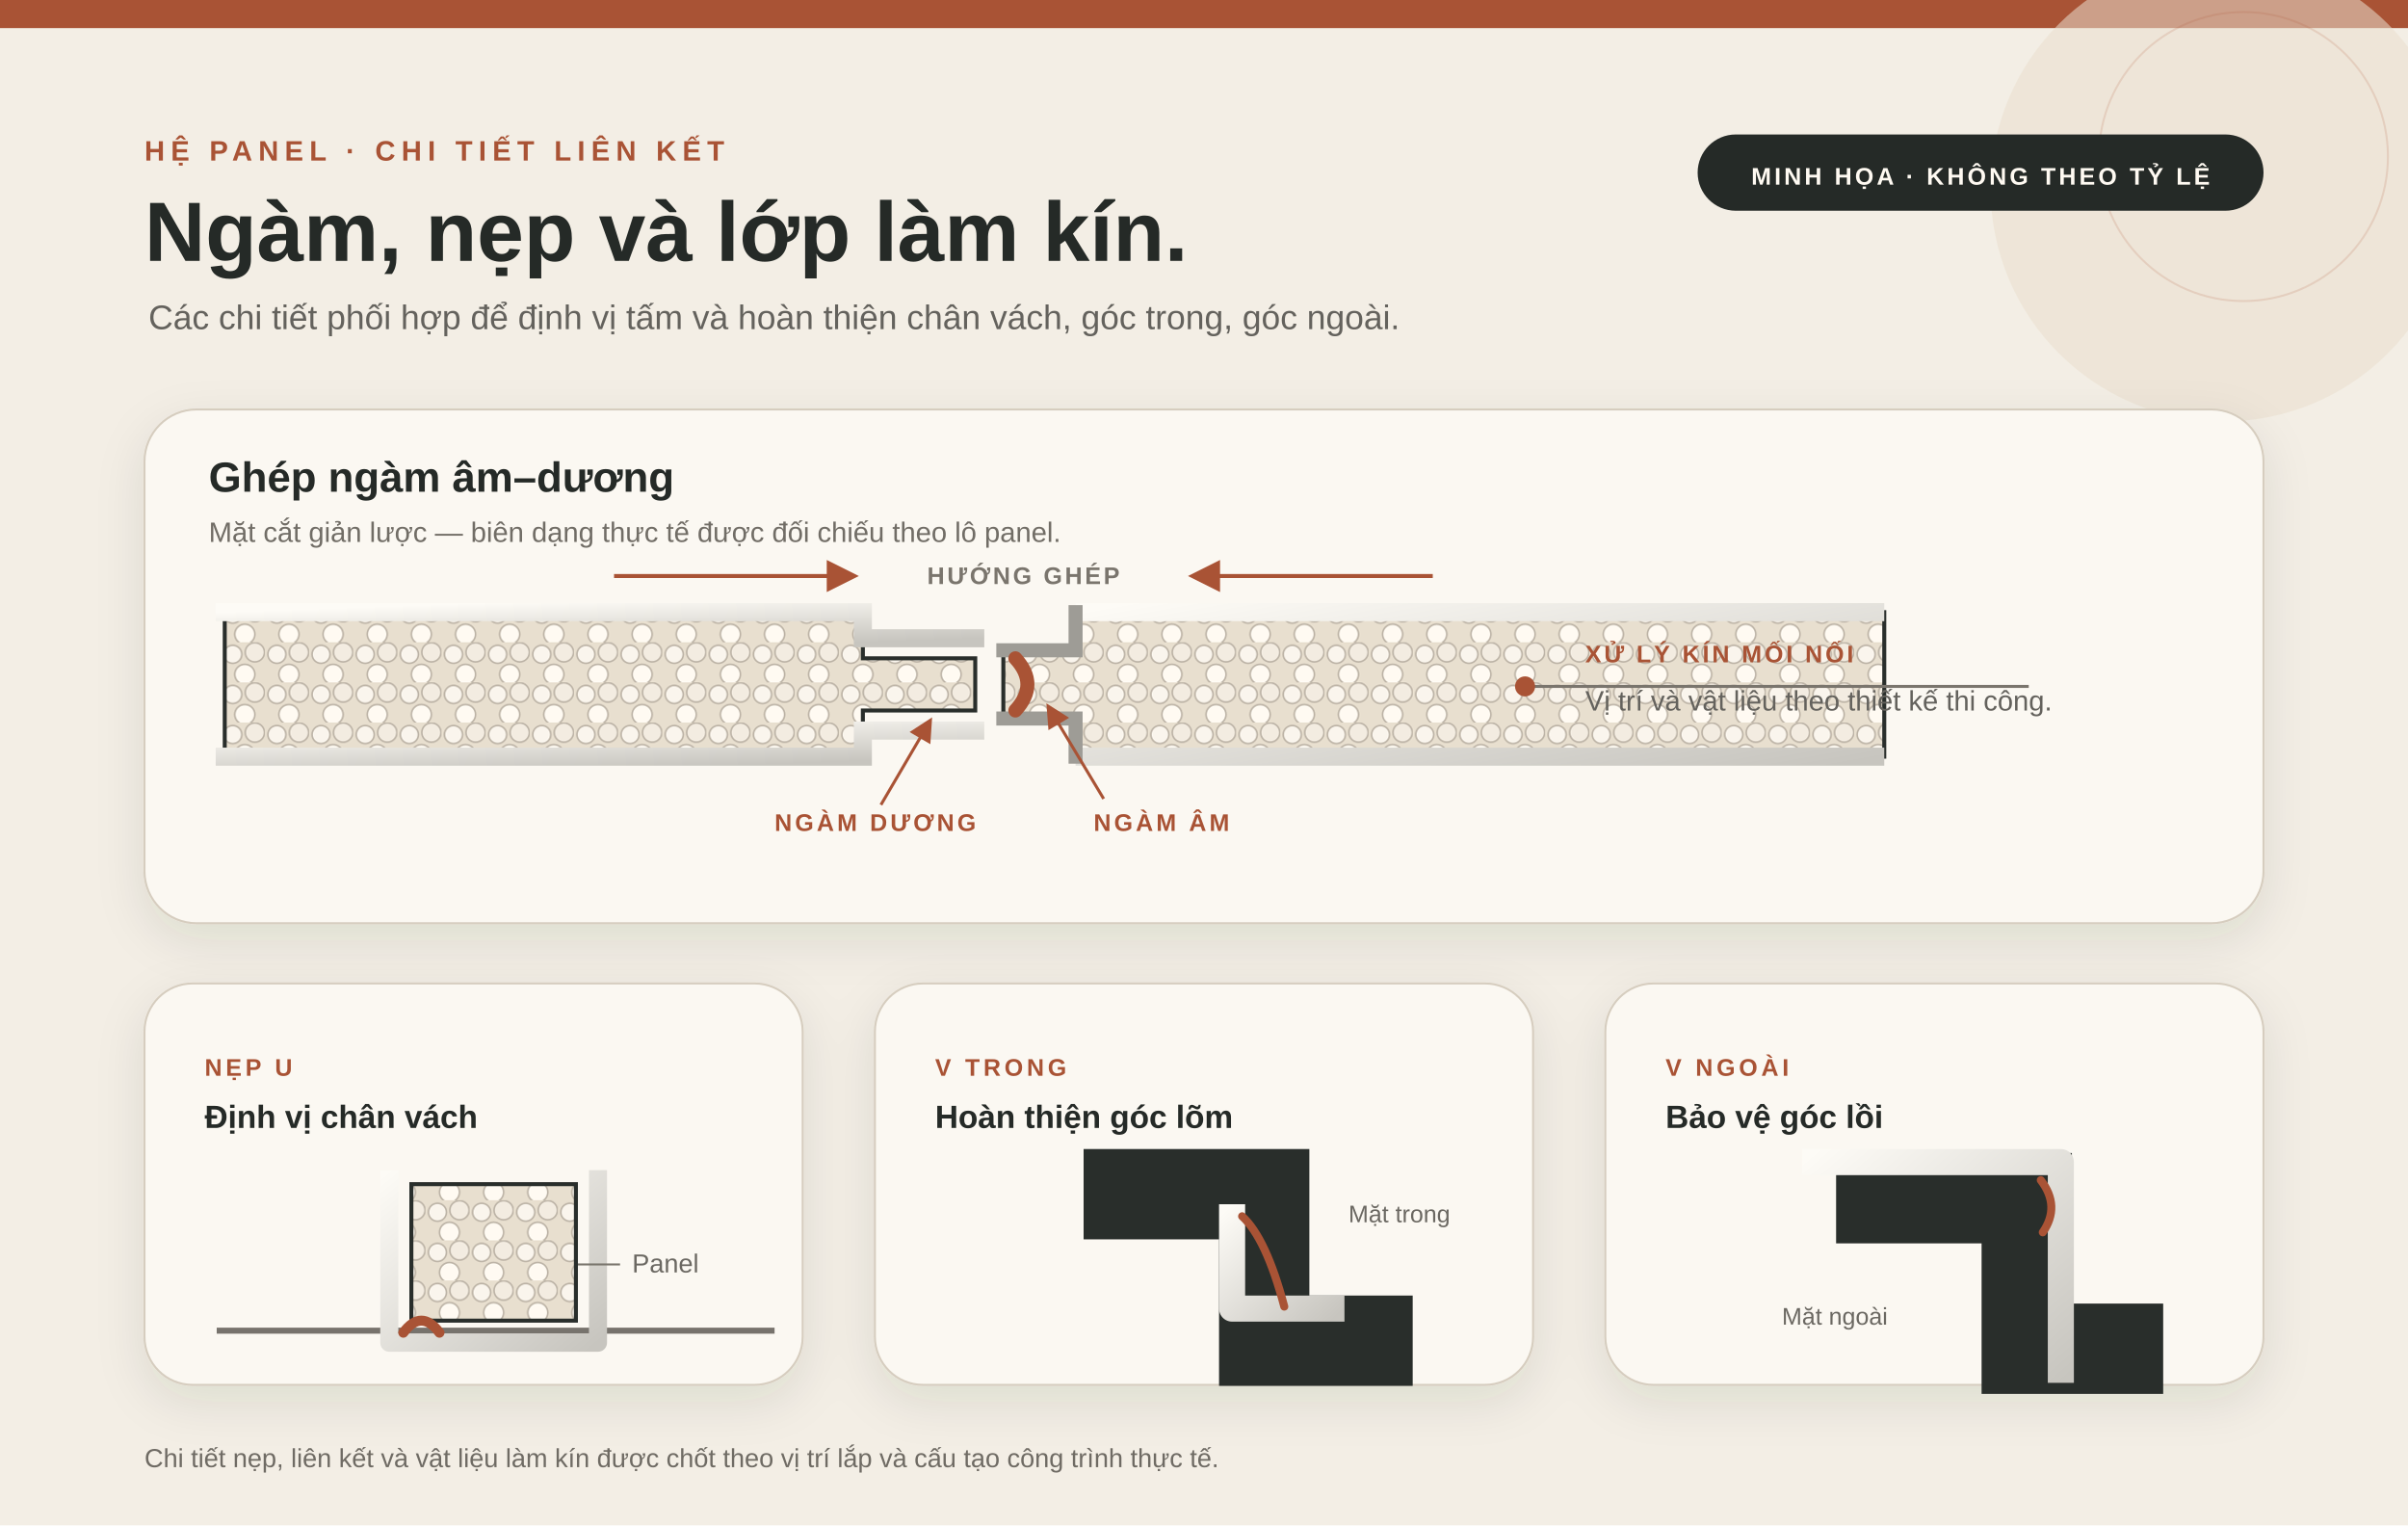
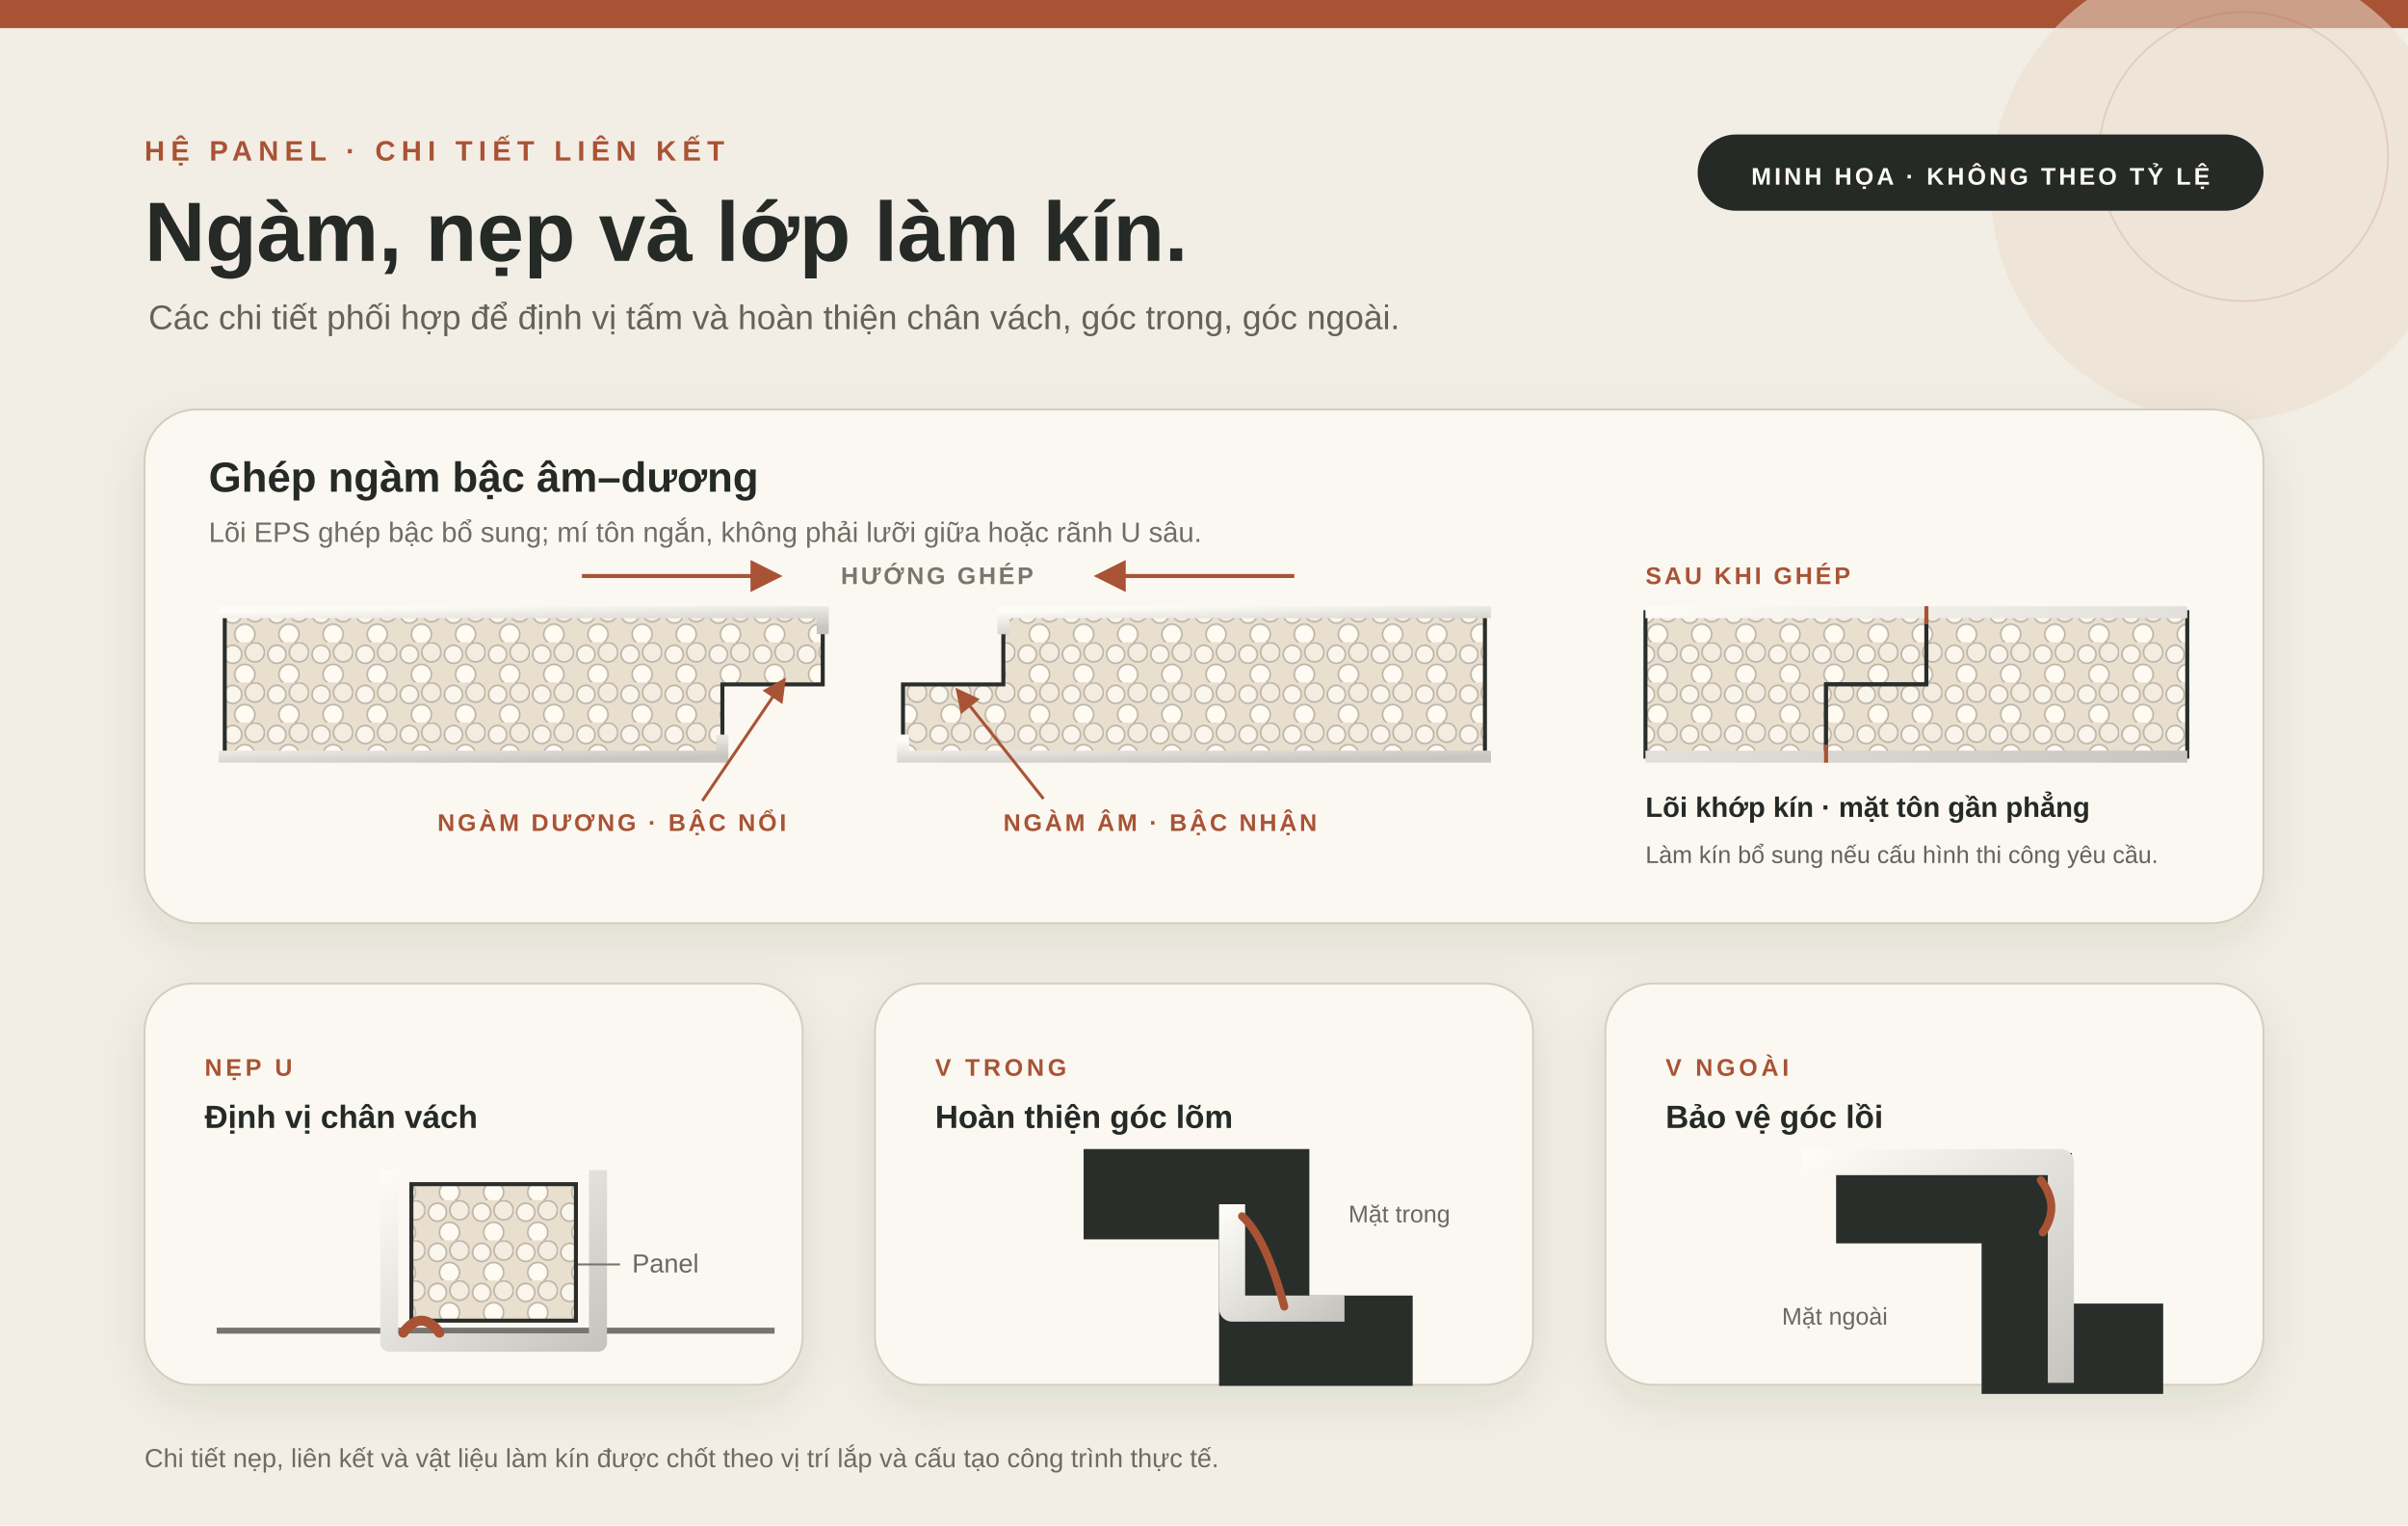
<svg xmlns="http://www.w3.org/2000/svg" width="1200" height="760" viewBox="0 0 1200 760" role="img" aria-labelledby="title desc">
  <defs>
    <pattern id="eps" width="22" height="20" patternUnits="userSpaceOnUse">
      <rect width="22" height="20" fill="#e8dfcf" />
      <circle cx="6" cy="6" r="4.5" fill="#faf5ed" stroke="#bcb3a6" stroke-width="0.8" />
      <circle cx="17" cy="5" r="4.8" fill="#f3ece1" stroke="#bcb3a6" stroke-width="0.8" />
      <circle cx="12" cy="16" r="5" fill="#fffaf2" stroke="#bcb3a6" stroke-width="0.8" />
    </pattern>
    <linearGradient id="metal" x1="0" y1="0" x2="1" y2="1">
      <stop offset="0" stop-color="#fdfbf6" />
      <stop offset="1" stop-color="#c7c5bf" />
    </linearGradient>
    <marker id="arrow" markerWidth="8" markerHeight="8" refX="6" refY="4" orient="auto">
      <path d="M0 0L8 4L0 8Z" fill="#a95335" />
    </marker>
    <filter id="softShadow" x="-20%" y="-20%" width="140%" height="160%">
      <feDropShadow dx="0" dy="8" stdDeviation="12" flood-color="#252a27" flood-opacity="0.1" />
    </filter>
  </defs>
  <rect width="1200" height="760" fill="#f3eee5" />
  <path d="M0 0H1200V14H0Z" fill="#a95335" />
  <circle cx="1108" cy="94" r="116" fill="#eadfce" opacity="0.55" />
  <circle cx="1118" cy="78" r="72" fill="none" stroke="#a95335" stroke-opacity="0.16" />
  <text x="72" y="80" fill="#a95335" font-family="Arial, Helvetica, sans-serif" font-size="14" font-weight="700" letter-spacing="3">HỆ PANEL · CHI TIẾT LIÊN KẾT</text>
  <text x="72" y="130" fill="#252a27" font-family="Arial, Helvetica, sans-serif" font-size="42" font-weight="700">Ngàm, nẹp và lớp làm kín.</text>
  <text x="74" y="164" fill="#64625d" font-family="Arial, Helvetica, sans-serif" font-size="17">Các chi tiết phối hợp để định vị tấm và hoàn thiện chân vách, góc trong, góc ngoài.</text>
  <g transform="translate(846 67)">
    <rect width="282" height="38" rx="19" fill="#252a27" />
    <text x="141" y="25" text-anchor="middle" fill="#fffaf2" font-family="Arial, Helvetica, sans-serif" font-size="12" font-weight="700" letter-spacing="1.5">MINH HỌA · KHÔNG THEO TỶ LỆ</text>
  </g>
  <g filter="url(#softShadow)">
    <rect x="72" y="204" width="1056" height="256" rx="26" fill="#fbf8f2" stroke="#d6cdbf" />
  </g>
-   <text x="104" y="245" fill="#252a27" font-family="Arial, Helvetica, sans-serif" font-size="21" font-weight="700">Ghép ngàm âm–dương</text>
-   <text x="104" y="270" fill="#716d66" font-family="Arial, Helvetica, sans-serif" font-size="14">Mặt cắt giản lược — biên dạng thực tế được đối chiếu theo lô panel.</text>
-   <path d="M112 305H430V328H486V354H430V377H112Z" fill="url(#eps)" stroke="#292e2b" stroke-width="2" />
-   <path d="M112 305H430V318H486" fill="none" stroke="url(#metal)" stroke-width="9" stroke-linecap="square" />
-   <path d="M112 377H430V364H486" fill="none" stroke="url(#metal)" stroke-width="9" stroke-linecap="square" />
-   <text x="386" y="414" fill="#a95335" font-family="Arial, Helvetica, sans-serif" font-size="12" font-weight="700" letter-spacing="1.5">NGÀM DƯƠNG</text>
-   <path d="M439 401L463 360" fill="none" stroke="#a95335" stroke-width="1.5" marker-end="url(#arrow)" />
-   <path d="M536 305H939V377H536V358H500V324H536Z" fill="url(#eps)" stroke="#292e2b" stroke-width="2" />
-   <path d="M536 305H939M536 377H939" fill="none" stroke="url(#metal)" stroke-width="9" />
-   <path d="M536 305V324H500M536 377V358H500" fill="none" stroke="#9e9c96" stroke-width="7" stroke-linecap="square" />
-   <text x="545" y="414" fill="#a95335" font-family="Arial, Helvetica, sans-serif" font-size="12" font-weight="700" letter-spacing="1.5">NGÀM ÂM</text>
-   <path d="M550 398L523 353" fill="none" stroke="#a95335" stroke-width="1.5" marker-end="url(#arrow)" />
-   <path d="M306 287H424" fill="none" stroke="#a95335" stroke-width="2" marker-end="url(#arrow)" />
-   <path d="M714 287H596" fill="none" stroke="#a95335" stroke-width="2" marker-end="url(#arrow)" />
-   <text x="510" y="291" text-anchor="middle" fill="#7a756d" font-family="Arial, Helvetica, sans-serif" font-size="12" font-weight="700" letter-spacing="1.3">HƯỚNG GHÉP</text>
-   <path d="M506 328Q518 341 506 354" fill="none" stroke="#a95335" stroke-width="7" stroke-linecap="round" />
-   <path d="M760 342H1011" fill="none" stroke="#7a756d" stroke-width="1.5" />
-   <circle cx="760" cy="342" r="5" fill="#a95335" />
-   <text x="790" y="330" fill="#a95335" font-family="Arial, Helvetica, sans-serif" font-size="12" font-weight="700" letter-spacing="1.4">XỬ LÝ KÍN MỐI NỐI</text>
-   <text x="790" y="354" fill="#64625d" font-family="Arial, Helvetica, sans-serif" font-size="14">Vị trí và vật liệu theo thiết kế thi công.</text>
+   <text x="104" y="245" fill="#252a27" font-family="Arial, Helvetica, sans-serif" font-size="21" font-weight="700">Ghép ngàm bậc âm–dương</text>
+   <text x="104" y="270" fill="#716d66" font-family="Arial, Helvetica, sans-serif" font-size="14">Lõi EPS ghép bậc bổ sung; mí tôn ngắn, không phải lưỡi giữa hoặc rãnh U sâu.</text>
+   <g id="eps-step-joint" data-joint-version="thai-thanh-step-v2">
+     <g id="male-step-core">
+       <path d="M112 305H410V341H360V377H112Z" fill="url(#eps)" stroke="#292e2b" stroke-width="2" />
+       <path d="M112 305H410V313" fill="none" stroke="url(#metal)" stroke-width="6" stroke-linecap="square" />
+       <path d="M112 377H360V369" fill="none" stroke="url(#metal)" stroke-width="6" stroke-linecap="square" />
+       <text x="218" y="414" fill="#a95335" font-family="Arial, Helvetica, sans-serif" font-size="12" font-weight="700" letter-spacing="1.35">NGÀM DƯƠNG · BẬC NỔI</text>
+       <path d="M350 399L390 340" fill="none" stroke="#a95335" stroke-width="1.5" marker-end="url(#arrow)" />
+     </g>
+     <g id="female-step-core">
+       <path d="M500 305H740V377H450V341H500Z" fill="url(#eps)" stroke="#292e2b" stroke-width="2" />
+       <path d="M500 313V305H740" fill="none" stroke="url(#metal)" stroke-width="6" stroke-linecap="square" />
+       <path d="M450 369V377H740" fill="none" stroke="url(#metal)" stroke-width="6" stroke-linecap="square" />
+       <text x="500" y="414" fill="#a95335" font-family="Arial, Helvetica, sans-serif" font-size="12" font-weight="700" letter-spacing="1.35">NGÀM ÂM · BẬC NHẬN</text>
+       <path d="M520 398L478 345" fill="none" stroke="#a95335" stroke-width="1.5" marker-end="url(#arrow)" />
+     </g>
+     <path d="M290 287H386" fill="none" stroke="#a95335" stroke-width="2" marker-end="url(#arrow)" />
+     <path d="M645 287H549" fill="none" stroke="#a95335" stroke-width="2" marker-end="url(#arrow)" />
+     <text x="467" y="291" text-anchor="middle" fill="#7a756d" font-family="Arial, Helvetica, sans-serif" font-size="12" font-weight="700" letter-spacing="1.3">HƯỚNG GHÉP</text>
+     <g id="assembled-step-joint">
+       <text x="820" y="291" fill="#a95335" font-family="Arial, Helvetica, sans-serif" font-size="12" font-weight="700" letter-spacing="1.4">SAU KHI GHÉP</text>
+       <path d="M820 305H960V341H910V377H820Z" fill="url(#eps)" stroke="#292e2b" stroke-width="2" />
+       <path d="M960 305H1090V377H910V341H960Z" fill="url(#eps)" stroke="#292e2b" stroke-width="2" />
+       <path d="M820 305H1090M820 377H1090" fill="none" stroke="url(#metal)" stroke-width="6" />
+       <path d="M960 302V311M910 371V380" fill="none" stroke="#a95335" stroke-width="2" />
+       <text x="820" y="407" fill="#252a27" font-family="Arial, Helvetica, sans-serif" font-size="14" font-weight="700">Lõi khớp kín · mặt tôn gần phẳng</text>
+       <text x="820" y="430" fill="#64625d" font-family="Arial, Helvetica, sans-serif" font-size="12">Làm kín bổ sung nếu cấu hình thi công yêu cầu.</text>
+     </g>
+   </g>
  <g filter="url(#softShadow)" fill="#fbf8f2" stroke="#d6cdbf">
    <rect x="72" y="490" width="328" height="200" rx="24" />
    <rect x="436" y="490" width="328" height="200" rx="24" />
    <rect x="800" y="490" width="328" height="200" rx="24" />
  </g>
  <g transform="translate(102 518)">
    <text x="0" y="18" fill="#a95335" font-family="Arial, Helvetica, sans-serif" font-size="12" font-weight="700" letter-spacing="1.8">NẸP U</text>
    <text x="0" y="44" fill="#252a27" font-family="Arial, Helvetica, sans-serif" font-size="16" font-weight="700">Định vị chân vách</text>
    <line x1="6" y1="145" x2="284" y2="145" stroke="#77736d" stroke-width="3" />
    <rect x="103" y="72" width="82" height="68" fill="url(#eps)" stroke="#292e2b" stroke-width="2" />
    <path d="M92 65V151H196V65" fill="none" stroke="url(#metal)" stroke-width="9" stroke-linejoin="round" />
    <path d="M99 146Q108 134 117 146" fill="none" stroke="#a95335" stroke-width="5" stroke-linecap="round" />
    <text x="213" y="116" fill="#6b6862" font-family="Arial, Helvetica, sans-serif" font-size="13">Panel</text>
    <path d="M207 112H186" stroke="#7a756d" />
  </g>
  <g transform="translate(466 518)">
    <text x="0" y="18" fill="#a95335" font-family="Arial, Helvetica, sans-serif" font-size="12" font-weight="700" letter-spacing="1.8">V TRONG</text>
    <text x="0" y="44" fill="#252a27" font-family="Arial, Helvetica, sans-serif" font-size="16" font-weight="700">Hoàn thiện góc lõm</text>
    <path d="M74 77H164V150H238" fill="none" stroke="#292e2b" stroke-width="45" stroke-linejoin="miter" />
    <path d="M148 82V134H204" fill="none" stroke="url(#metal)" stroke-width="13" stroke-linejoin="round" />
    <path d="M153 88Q165 99 174 133" fill="none" stroke="#a95335" stroke-width="4" stroke-linecap="round" />
    <text x="206" y="91" fill="#6b6862" font-family="Arial, Helvetica, sans-serif" font-size="12">Mặt trong</text>
  </g>
  <g transform="translate(830 518)">
    <text x="0" y="18" fill="#a95335" font-family="Arial, Helvetica, sans-serif" font-size="12" font-weight="700" letter-spacing="1.8">V NGOÀI</text>
    <text x="0" y="44" fill="#252a27" font-family="Arial, Helvetica, sans-serif" font-size="16" font-weight="700">Bảo vệ góc lồi</text>
    <path d="M85 79H180V154H248" fill="none" stroke="#292e2b" stroke-width="45" stroke-linejoin="miter" />
    <path d="M68 61H197V171" fill="none" stroke="url(#metal)" stroke-width="13" stroke-linejoin="round" />
    <path d="M187 70Q197 83 188 96" fill="none" stroke="#a95335" stroke-width="4" stroke-linecap="round" />
    <text x="58" y="142" fill="#6b6862" font-family="Arial, Helvetica, sans-serif" font-size="12">Mặt ngoài</text>
  </g>
  <text x="72" y="731" fill="#6f6b64" font-family="Arial, Helvetica, sans-serif" font-size="13">Chi tiết nẹp, liên kết và vật liệu làm kín được chốt theo vị trí lắp và cấu tạo công trình thực tế.</text>
</svg>
